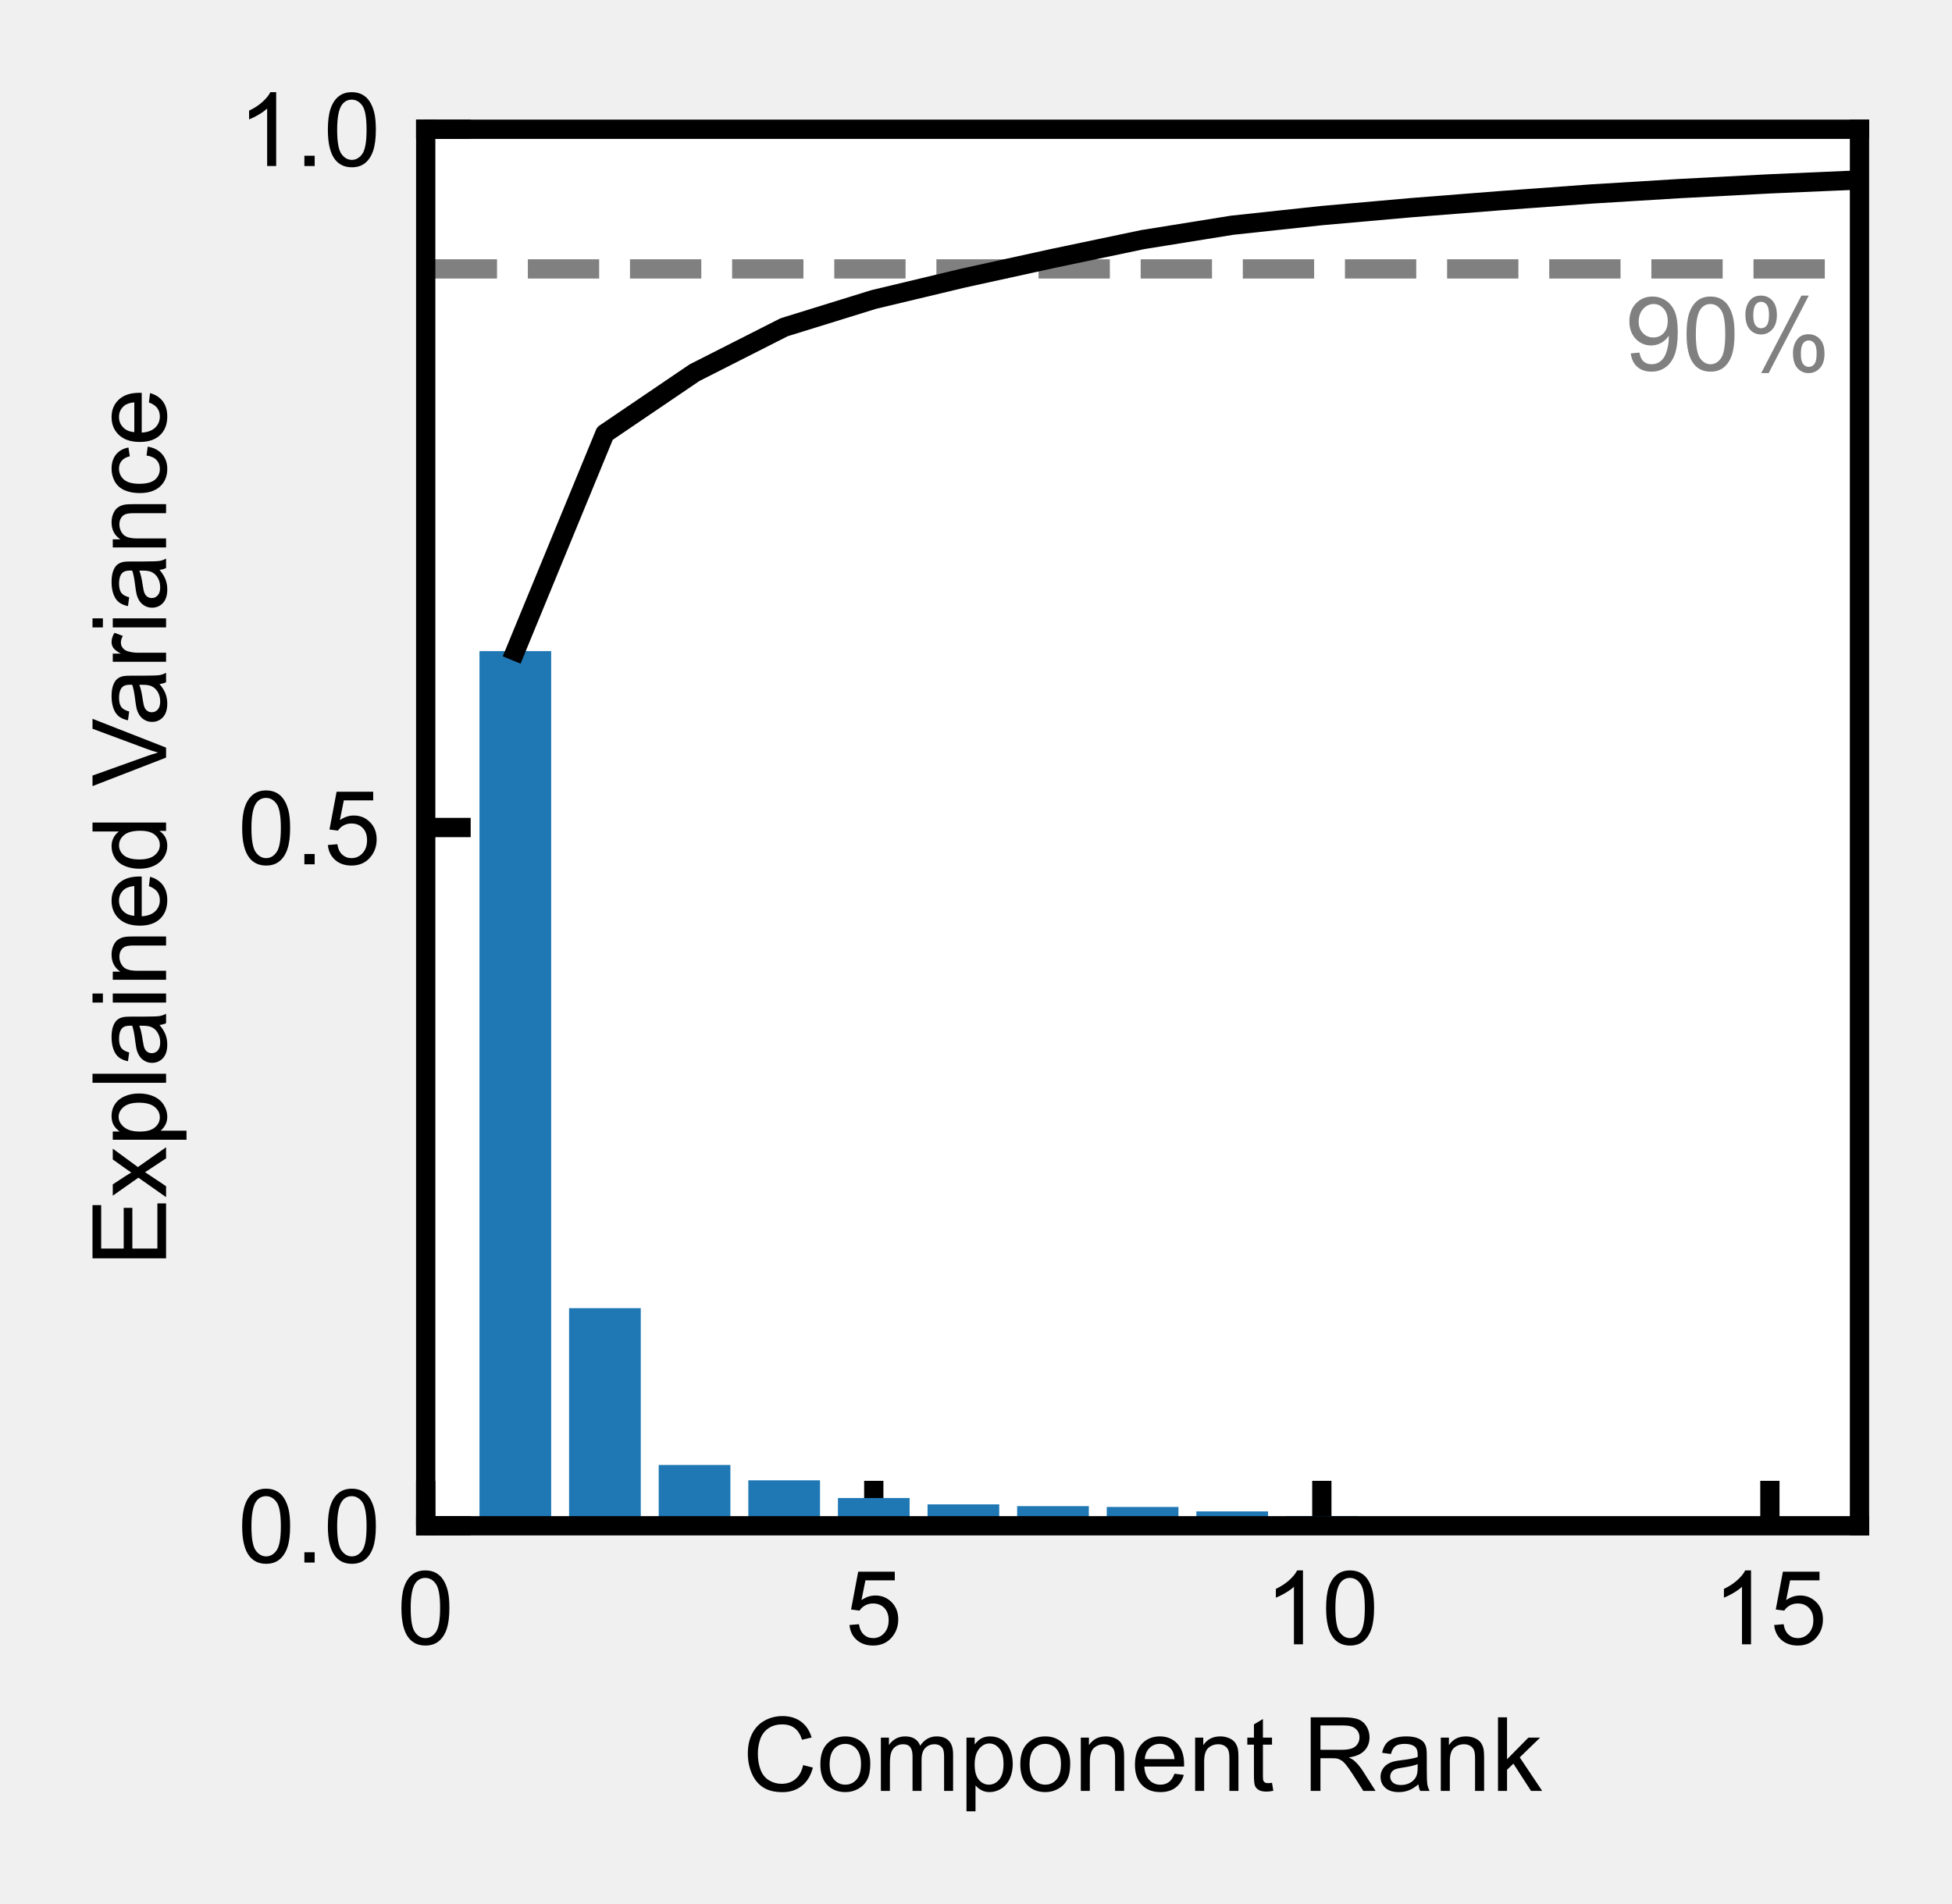
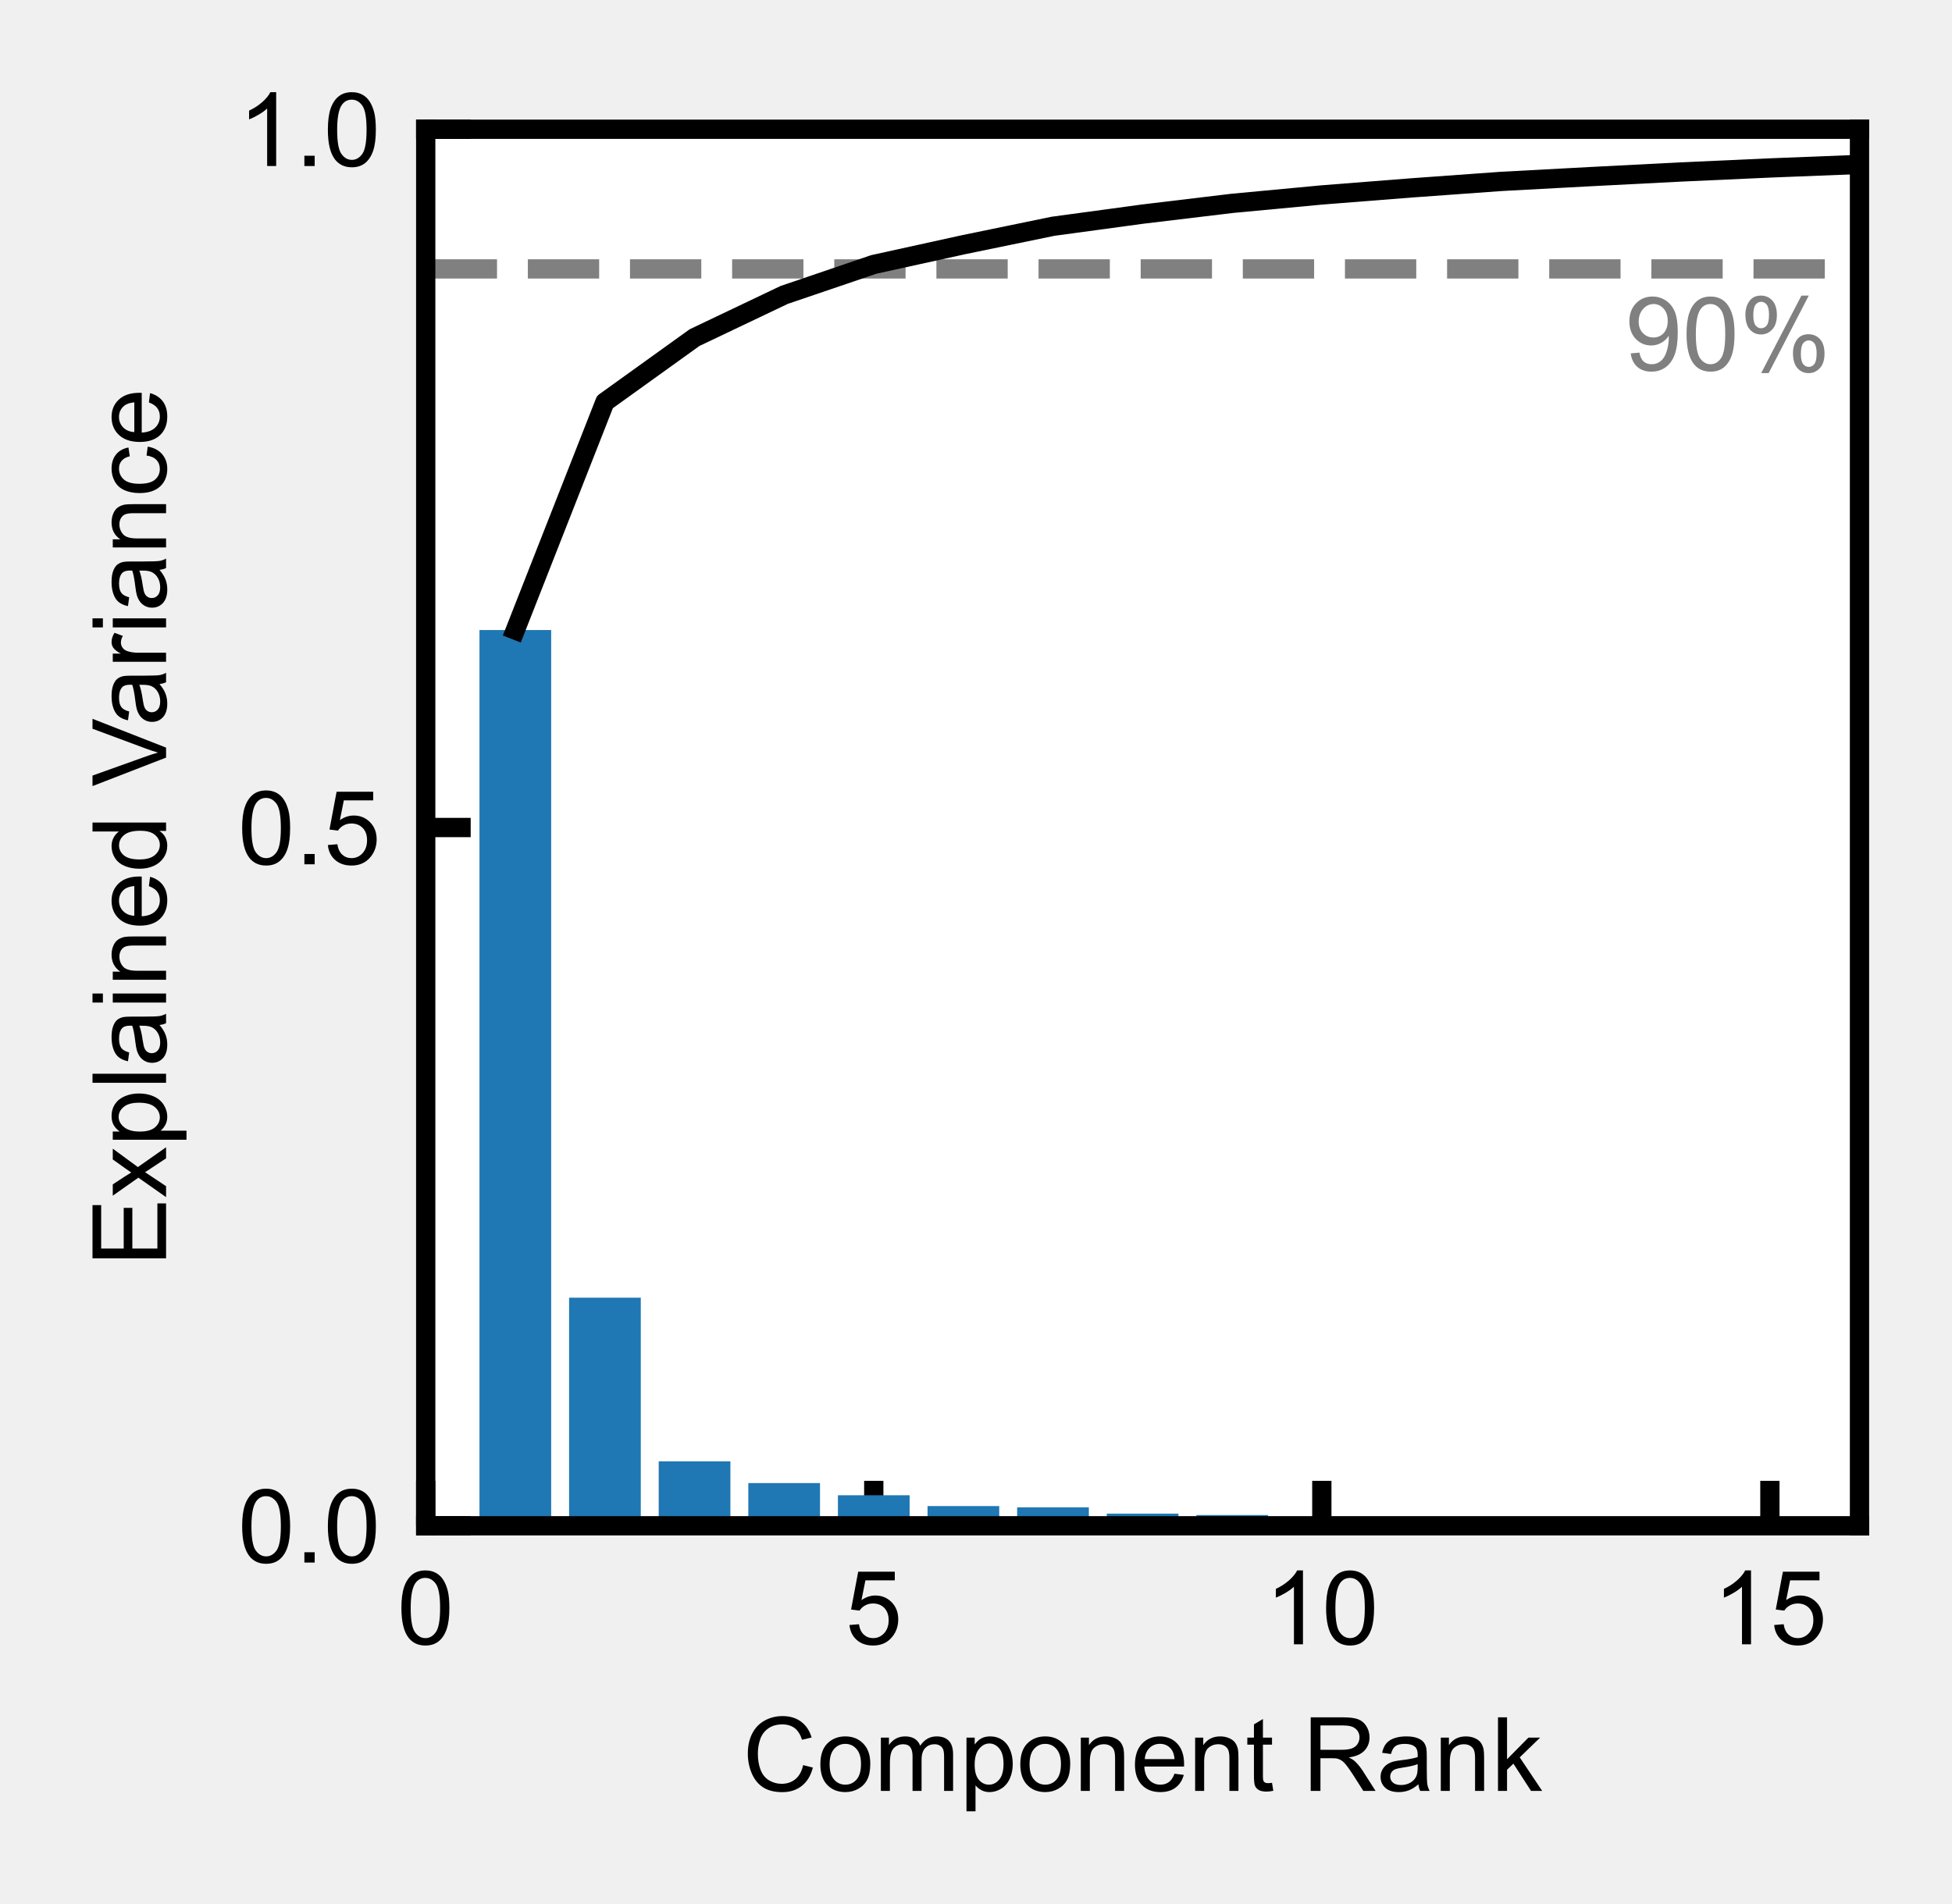
<svg xmlns="http://www.w3.org/2000/svg" xmlns:xlink="http://www.w3.org/1999/xlink" height="148.213pt" version="1.1" viewBox="0 0 151.936 148.213" width="151.936pt">
  <defs>
    <style type="text/css">*{stroke-linecap:butt;stroke-linejoin:round;}</style>
  </defs>
  <g id="figure_1">
    <g id="patch_1">
      <path d="M 0 148.213  L 151.936 148.213  L 151.936 0  L 0 0  z " style="fill:none;" />
    </g>
    <g id="axes_1">
      <g id="patch_2">
        <path d="M 33.136 118.783  L 144.736 118.783  L 144.736 10.063  L 33.136 10.063  z " style="fill:#ffffff;" />
      </g>
      <g id="line2d_1">
-         <path clip-path="url(#p76de1f9185)" d="M 33.136 20.935  L 144.736 20.935  " style="fill:none;stroke:#808080;stroke-dasharray:5.55,2.4;stroke-dashoffset:0;stroke-width:1.5;" />
+         <path clip-path="url(#p7787f6aaad)" d="M 33.136 20.935  L 144.736 20.935  " style="fill:none;stroke:#808080;stroke-dasharray:5.55,2.4;stroke-dashoffset:0;stroke-width:1.5;" />
      </g>
      <g id="matplotlib.axis_1">
        <g id="xtick_1">
          <g id="line2d_2">
            <defs>
-               <path d="M 0 0  L 0 -3.5  " id="m64b87a0419" style="stroke:#000000;stroke-width:1.5;" />
-             </defs>
-             <g>
-               <use style="stroke:#000000;stroke-width:1.5;" x="33.136" xlink:href="#m64b87a0419" y="118.783" />
+               <path d="M 0 0  L 0 -3.5  " id="m3f1807afdc" style="stroke:#000000;stroke-width:1.5;" />
+             </defs>
+             <g>
+               <use style="stroke:#000000;stroke-width:1.5;" x="33.136" xlink:href="#m3f1807afdc" y="118.783" />
            </g>
          </g>
          <g id="text_1">
            <g transform="translate(30.91187 128.0094)scale(0.08 -0.08)">
              <defs>
                <path d="M 4.156 35.297  Q 4.156 48 6.766 55.734  Q 9.375 63.484 14.516 67.672  Q 19.672 71.875 27.484 71.875  Q 33.25 71.875 37.594 69.547  Q 41.938 67.234 44.766 62.859  Q 47.609 58.5 49.219 52.219  Q 50.828 45.953 50.828 35.297  Q 50.828 22.703 48.234 14.969  Q 45.656 7.234 40.5 3  Q 35.359 -1.219 27.484 -1.219  Q 17.141 -1.219 11.234 6.203  Q 4.156 15.141 4.156 35.297  z M 13.188 35.297  Q 13.188 17.672 17.312 11.828  Q 21.438 6 27.484 6  Q 33.547 6 37.672 11.859  Q 41.797 17.719 41.797 35.297  Q 41.797 52.984 37.672 58.781  Q 33.547 64.594 27.391 64.594  Q 21.344 64.594 17.719 59.469  Q 13.188 52.938 13.188 35.297  z " id="ArialMT-48" />
              </defs>
              <use xlink:href="#ArialMT-48" />
            </g>
          </g>
        </g>
        <g id="xtick_2">
          <g id="line2d_3">
            <g>
-               <use style="stroke:#000000;stroke-width:1.5;" x="68.011" xlink:href="#m64b87a0419" y="118.783" />
+               <use style="stroke:#000000;stroke-width:1.5;" x="68.011" xlink:href="#m3f1807afdc" y="118.783" />
            </g>
          </g>
          <g id="text_2">
            <g transform="translate(65.78687 128.0094)scale(0.08 -0.08)">
              <defs>
                <path d="M 4.156 18.75  L 13.375 19.531  Q 14.406 12.797 18.141 9.391  Q 21.875 6 27.156 6  Q 33.5 6 37.891 10.781  Q 42.281 15.578 42.281 23.484  Q 42.281 31 38.062 35.344  Q 33.844 39.703 27 39.703  Q 22.75 39.703 19.328 37.766  Q 15.922 35.844 13.969 32.766  L 5.719 33.844  L 12.641 70.609  L 48.25 70.609  L 48.25 62.203  L 19.672 62.203  L 15.828 42.969  Q 22.266 47.469 29.344 47.469  Q 38.719 47.469 45.156 40.969  Q 51.609 34.469 51.609 24.266  Q 51.609 14.547 45.953 7.469  Q 39.062 -1.219 27.156 -1.219  Q 17.391 -1.219 11.203 4.25  Q 5.031 9.719 4.156 18.75  z " id="ArialMT-53" />
              </defs>
              <use xlink:href="#ArialMT-53" />
            </g>
          </g>
        </g>
        <g id="xtick_3">
          <g id="line2d_4">
            <g>
-               <use style="stroke:#000000;stroke-width:1.5;" x="102.886" xlink:href="#m64b87a0419" y="118.783" />
+               <use style="stroke:#000000;stroke-width:1.5;" x="102.886" xlink:href="#m3f1807afdc" y="118.783" />
            </g>
          </g>
          <g id="text_3">
            <g transform="translate(98.4375 128.0094)scale(0.08 -0.08)">
              <defs>
                <path d="M 37.25 0  L 28.469 0  L 28.469 56  Q 25.297 52.984 20.141 49.953  Q 14.984 46.922 10.891 45.406  L 10.891 53.906  Q 18.266 57.375 23.781 62.297  Q 29.297 67.234 31.594 71.875  L 37.25 71.875  z " id="ArialMT-49" />
              </defs>
              <use xlink:href="#ArialMT-49" />
              <use x="55.615" xlink:href="#ArialMT-48" />
            </g>
          </g>
        </g>
        <g id="xtick_4">
          <g id="line2d_5">
            <g>
-               <use style="stroke:#000000;stroke-width:1.5;" x="137.761" xlink:href="#m64b87a0419" y="118.783" />
+               <use style="stroke:#000000;stroke-width:1.5;" x="137.761" xlink:href="#m3f1807afdc" y="118.783" />
            </g>
          </g>
          <g id="text_4">
            <g transform="translate(133.3125 128.0094)scale(0.08 -0.08)">
              <use xlink:href="#ArialMT-49" />
              <use x="55.615" xlink:href="#ArialMT-53" />
            </g>
          </g>
        </g>
        <g id="text_5">
          <g transform="translate(57.80938 139.4231)scale(0.08 -0.08)">
            <defs>
              <path d="M 58.797 25.094  L 68.266 22.703  Q 65.281 11.031 57.547 4.906  Q 49.812 -1.219 38.625 -1.219  Q 27.047 -1.219 19.797 3.484  Q 12.547 8.203 8.766 17.141  Q 4.984 26.078 4.984 36.328  Q 4.984 47.516 9.25 55.828  Q 13.531 64.156 21.406 68.469  Q 29.297 72.797 38.766 72.797  Q 49.516 72.797 56.828 67.328  Q 64.156 61.859 67.047 51.953  L 57.719 49.75  Q 55.219 57.562 50.484 61.125  Q 45.75 64.703 38.578 64.703  Q 30.328 64.703 24.781 60.734  Q 19.234 56.781 16.984 50.109  Q 14.75 43.453 14.75 36.375  Q 14.75 27.25 17.406 20.438  Q 20.062 13.625 25.672 10.25  Q 31.297 6.891 37.844 6.891  Q 45.797 6.891 51.312 11.469  Q 56.844 16.062 58.797 25.094  z " id="ArialMT-67" />
              <path d="M 3.328 25.922  Q 3.328 40.328 11.328 47.266  Q 18.016 53.031 27.641 53.031  Q 38.328 53.031 45.109 46.016  Q 51.906 39.016 51.906 26.656  Q 51.906 16.656 48.906 10.906  Q 45.906 5.172 40.156 2  Q 34.422 -1.172 27.641 -1.172  Q 16.75 -1.172 10.031 5.812  Q 3.328 12.797 3.328 25.922  z M 12.359 25.922  Q 12.359 15.969 16.703 11.016  Q 21.047 6.062 27.641 6.062  Q 34.188 6.062 38.531 11.031  Q 42.875 16.016 42.875 26.219  Q 42.875 35.844 38.5 40.797  Q 34.125 45.75 27.641 45.75  Q 21.047 45.75 16.703 40.812  Q 12.359 35.891 12.359 25.922  z " id="ArialMT-111" />
              <path d="M 6.594 0  L 6.594 51.859  L 14.453 51.859  L 14.453 44.578  Q 16.891 48.391 20.938 50.703  Q 25 53.031 30.172 53.031  Q 35.938 53.031 39.625 50.641  Q 43.312 48.25 44.828 43.953  Q 50.984 53.031 60.844 53.031  Q 68.562 53.031 72.703 48.75  Q 76.859 44.484 76.859 35.594  L 76.859 0  L 68.109 0  L 68.109 32.672  Q 68.109 37.938 67.25 40.25  Q 66.406 42.578 64.156 43.984  Q 61.922 45.406 58.891 45.406  Q 53.422 45.406 49.797 41.766  Q 46.188 38.141 46.188 30.125  L 46.188 0  L 37.406 0  L 37.406 33.688  Q 37.406 39.547 35.25 42.469  Q 33.109 45.406 28.219 45.406  Q 24.516 45.406 21.359 43.453  Q 18.219 41.5 16.797 37.734  Q 15.375 33.984 15.375 26.906  L 15.375 0  z " id="ArialMT-109" />
              <path d="M 6.594 -19.875  L 6.594 51.859  L 14.594 51.859  L 14.594 45.125  Q 17.438 49.078 21 51.047  Q 24.562 53.031 29.641 53.031  Q 36.281 53.031 41.359 49.609  Q 46.438 46.188 49.016 39.953  Q 51.609 33.734 51.609 26.312  Q 51.609 18.359 48.75 11.984  Q 45.906 5.609 40.453 2.219  Q 35.016 -1.172 29 -1.172  Q 24.609 -1.172 21.109 0.688  Q 17.625 2.547 15.375 5.375  L 15.375 -19.875  z M 14.547 25.641  Q 14.547 15.625 18.594 10.844  Q 22.656 6.062 28.422 6.062  Q 34.281 6.062 38.453 11.016  Q 42.625 15.969 42.625 26.375  Q 42.625 36.281 38.547 41.203  Q 34.469 46.141 28.812 46.141  Q 23.188 46.141 18.859 40.891  Q 14.547 35.641 14.547 25.641  z " id="ArialMT-112" />
              <path d="M 6.594 0  L 6.594 51.859  L 14.5 51.859  L 14.5 44.484  Q 20.219 53.031 31 53.031  Q 35.688 53.031 39.625 51.344  Q 43.562 49.656 45.516 46.922  Q 47.469 44.188 48.25 40.438  Q 48.734 37.984 48.734 31.891  L 48.734 0  L 39.938 0  L 39.938 31.547  Q 39.938 36.922 38.906 39.578  Q 37.891 42.234 35.281 43.812  Q 32.672 45.406 29.156 45.406  Q 23.531 45.406 19.453 41.844  Q 15.375 38.281 15.375 28.328  L 15.375 0  z " id="ArialMT-110" />
              <path d="M 42.094 16.703  L 51.172 15.578  Q 49.031 7.625 43.219 3.219  Q 37.406 -1.172 28.375 -1.172  Q 17 -1.172 10.328 5.828  Q 3.656 12.844 3.656 25.484  Q 3.656 38.578 10.391 45.797  Q 17.141 53.031 27.875 53.031  Q 38.281 53.031 44.875 45.953  Q 51.469 38.875 51.469 26.031  Q 51.469 25.25 51.422 23.688  L 12.75 23.688  Q 13.234 15.141 17.578 10.594  Q 21.922 6.062 28.422 6.062  Q 33.25 6.062 36.672 8.594  Q 40.094 11.141 42.094 16.703  z M 13.234 30.906  L 42.188 30.906  Q 41.609 37.453 38.875 40.719  Q 34.672 45.797 27.984 45.797  Q 21.922 45.797 17.797 41.75  Q 13.672 37.703 13.234 30.906  z " id="ArialMT-101" />
              <path d="M 25.781 7.859  L 27.047 0.094  Q 23.344 -0.688 20.406 -0.688  Q 15.625 -0.688 12.984 0.828  Q 10.359 2.344 9.281 4.812  Q 8.203 7.281 8.203 15.188  L 8.203 45.016  L 1.766 45.016  L 1.766 51.859  L 8.203 51.859  L 8.203 64.703  L 16.938 69.969  L 16.938 51.859  L 25.781 51.859  L 25.781 45.016  L 16.938 45.016  L 16.938 14.703  Q 16.938 10.938 17.406 9.859  Q 17.875 8.797 18.922 8.156  Q 19.969 7.516 21.922 7.516  Q 23.391 7.516 25.781 7.859  z " id="ArialMT-116" />
              <path id="ArialMT-32" />
              <path d="M 7.859 0  L 7.859 71.578  L 39.594 71.578  Q 49.172 71.578 54.141 69.641  Q 59.125 67.719 62.109 62.828  Q 65.094 57.953 65.094 52.047  Q 65.094 44.438 60.156 39.203  Q 55.219 33.984 44.922 32.562  Q 48.688 30.766 50.641 29  Q 54.781 25.203 58.5 19.484  L 70.953 0  L 59.031 0  L 49.562 14.891  Q 45.406 21.344 42.719 24.75  Q 40.047 28.172 37.922 29.531  Q 35.797 30.906 33.594 31.453  Q 31.984 31.781 28.328 31.781  L 17.328 31.781  L 17.328 0  z M 17.328 39.984  L 37.703 39.984  Q 44.188 39.984 47.844 41.328  Q 51.516 42.672 53.422 45.625  Q 55.328 48.578 55.328 52.047  Q 55.328 57.125 51.641 60.391  Q 47.953 63.672 39.984 63.672  L 17.328 63.672  z " id="ArialMT-82" />
              <path d="M 40.438 6.391  Q 35.547 2.25 31.031 0.531  Q 26.516 -1.172 21.344 -1.172  Q 12.797 -1.172 8.203 3  Q 3.609 7.172 3.609 13.672  Q 3.609 17.484 5.344 20.625  Q 7.078 23.781 9.891 25.688  Q 12.703 27.594 16.219 28.562  Q 18.797 29.25 24.031 29.891  Q 34.672 31.156 39.703 32.906  Q 39.75 34.719 39.75 35.203  Q 39.75 40.578 37.25 42.781  Q 33.891 45.75 27.25 45.75  Q 21.047 45.75 18.094 43.578  Q 15.141 41.406 13.719 35.891  L 5.125 37.062  Q 6.297 42.578 8.984 45.969  Q 11.672 49.359 16.75 51.188  Q 21.828 53.031 28.516 53.031  Q 35.156 53.031 39.297 51.469  Q 43.453 49.906 45.406 47.531  Q 47.359 45.172 48.141 41.547  Q 48.578 39.312 48.578 33.453  L 48.578 21.734  Q 48.578 9.469 49.141 6.219  Q 49.703 2.984 51.375 0  L 42.188 0  Q 40.828 2.734 40.438 6.391  z M 39.703 26.031  Q 34.906 24.078 25.344 22.703  Q 19.922 21.922 17.672 20.938  Q 15.438 19.969 14.203 18.094  Q 12.984 16.219 12.984 13.922  Q 12.984 10.406 15.641 8.062  Q 18.312 5.719 23.438 5.719  Q 28.516 5.719 32.469 7.938  Q 36.422 10.156 38.281 14.016  Q 39.703 17 39.703 22.797  z " id="ArialMT-97" />
              <path d="M 6.641 0  L 6.641 71.578  L 15.438 71.578  L 15.438 30.766  L 36.234 51.859  L 47.609 51.859  L 27.781 32.625  L 49.609 0  L 38.766 0  L 21.625 26.516  L 15.438 20.562  L 15.438 0  z " id="ArialMT-107" />
            </defs>
            <use xlink:href="#ArialMT-67" />
            <use x="72.217" xlink:href="#ArialMT-111" />
            <use x="127.832" xlink:href="#ArialMT-109" />
            <use x="211.133" xlink:href="#ArialMT-112" />
            <use x="266.748" xlink:href="#ArialMT-111" />
            <use x="322.363" xlink:href="#ArialMT-110" />
            <use x="377.979" xlink:href="#ArialMT-101" />
            <use x="433.594" xlink:href="#ArialMT-110" />
            <use x="489.209" xlink:href="#ArialMT-116" />
            <use x="516.992" xlink:href="#ArialMT-32" />
            <use x="544.775" xlink:href="#ArialMT-82" />
            <use x="616.992" xlink:href="#ArialMT-97" />
            <use x="672.607" xlink:href="#ArialMT-110" />
            <use x="728.223" xlink:href="#ArialMT-107" />
          </g>
        </g>
      </g>
      <g id="matplotlib.axis_2">
        <g id="ytick_1">
          <g id="line2d_6">
            <defs>
-               <path d="M 0 0  L 3.5 0  " id="md090ee45fb" style="stroke:#000000;stroke-width:1.5;" />
-             </defs>
-             <g>
-               <use style="stroke:#000000;stroke-width:1.5;" x="33.136" xlink:href="#md090ee45fb" y="118.783" />
+               <path d="M 0 0  L 3.5 0  " id="m4826b87139" style="stroke:#000000;stroke-width:1.5;" />
+             </defs>
+             <g>
+               <use style="stroke:#000000;stroke-width:1.5;" x="33.136" xlink:href="#m4826b87139" y="118.783" />
            </g>
          </g>
          <g id="text_6">
            <g transform="translate(18.51625 121.6462)scale(0.08 -0.08)">
              <defs>
                <path d="M 9.078 0  L 9.078 10.016  L 19.094 10.016  L 19.094 0  z " id="ArialMT-46" />
              </defs>
              <use xlink:href="#ArialMT-48" />
              <use x="55.615" xlink:href="#ArialMT-46" />
              <use x="83.398" xlink:href="#ArialMT-48" />
            </g>
          </g>
        </g>
        <g id="ytick_2">
          <g id="line2d_7">
            <g>
-               <use style="stroke:#000000;stroke-width:1.5;" x="33.136" xlink:href="#md090ee45fb" y="64.423" />
+               <use style="stroke:#000000;stroke-width:1.5;" x="33.136" xlink:href="#m4826b87139" y="64.423" />
            </g>
          </g>
          <g id="text_7">
            <g transform="translate(18.51625 67.28625)scale(0.08 -0.08)">
              <use xlink:href="#ArialMT-48" />
              <use x="55.615" xlink:href="#ArialMT-46" />
              <use x="83.398" xlink:href="#ArialMT-53" />
            </g>
          </g>
        </g>
        <g id="ytick_3">
          <g id="line2d_8">
            <g>
-               <use style="stroke:#000000;stroke-width:1.5;" x="33.136" xlink:href="#md090ee45fb" y="10.063" />
+               <use style="stroke:#000000;stroke-width:1.5;" x="33.136" xlink:href="#m4826b87139" y="10.063" />
            </g>
          </g>
          <g id="text_8">
            <g transform="translate(18.51625 12.92625)scale(0.08 -0.08)">
              <use xlink:href="#ArialMT-49" />
              <use x="55.615" xlink:href="#ArialMT-46" />
              <use x="83.398" xlink:href="#ArialMT-48" />
            </g>
          </g>
        </g>
        <g id="text_9">
          <g transform="translate(12.92625 98.59313)rotate(-90)scale(0.08 -0.08)">
            <defs>
              <path d="M 7.906 0  L 7.906 71.578  L 59.672 71.578  L 59.672 63.141  L 17.391 63.141  L 17.391 41.219  L 56.984 41.219  L 56.984 32.812  L 17.391 32.812  L 17.391 8.453  L 61.328 8.453  L 61.328 0  z " id="ArialMT-69" />
              <path d="M 0.734 0  L 19.672 26.953  L 2.156 51.859  L 13.141 51.859  L 21.094 39.703  Q 23.344 36.234 24.703 33.891  Q 26.859 37.109 28.656 39.594  L 37.406 51.859  L 47.906 51.859  L 29.984 27.438  L 49.266 0  L 38.484 0  L 27.828 16.109  L 25 20.453  L 11.375 0  z " id="ArialMT-120" />
              <path d="M 6.391 0  L 6.391 71.578  L 15.188 71.578  L 15.188 0  z " id="ArialMT-108" />
              <path d="M 6.641 61.469  L 6.641 71.578  L 15.438 71.578  L 15.438 61.469  z M 6.641 0  L 6.641 51.859  L 15.438 51.859  L 15.438 0  z " id="ArialMT-105" />
              <path d="M 40.234 0  L 40.234 6.547  Q 35.297 -1.172 25.734 -1.172  Q 19.531 -1.172 14.328 2.25  Q 9.125 5.672 6.266 11.797  Q 3.422 17.922 3.422 25.875  Q 3.422 33.641 6 39.969  Q 8.594 46.297 13.766 49.656  Q 18.953 53.031 25.344 53.031  Q 30.031 53.031 33.688 51.047  Q 37.359 49.078 39.656 45.906  L 39.656 71.578  L 48.391 71.578  L 48.391 0  z M 12.453 25.875  Q 12.453 15.922 16.641 10.984  Q 20.844 6.062 26.562 6.062  Q 32.328 6.062 36.344 10.766  Q 40.375 15.484 40.375 25.141  Q 40.375 35.797 36.266 40.766  Q 32.172 45.75 26.172 45.75  Q 20.312 45.75 16.375 40.969  Q 12.453 36.188 12.453 25.875  z " id="ArialMT-100" />
              <path d="M 28.172 0  L 0.438 71.578  L 10.688 71.578  L 29.297 19.578  Q 31.547 13.328 33.062 7.859  Q 34.719 13.719 36.922 19.578  L 56.25 71.578  L 65.922 71.578  L 37.891 0  z " id="ArialMT-86" />
              <path d="M 6.5 0  L 6.5 51.859  L 14.406 51.859  L 14.406 44  Q 17.438 49.516 20 51.266  Q 22.562 53.031 25.641 53.031  Q 30.078 53.031 34.672 50.203  L 31.641 42.047  Q 28.422 43.953 25.203 43.953  Q 22.312 43.953 20.016 42.219  Q 17.719 40.484 16.75 37.406  Q 15.281 32.719 15.281 27.156  L 15.281 0  z " id="ArialMT-114" />
              <path d="M 40.438 19  L 49.078 17.875  Q 47.656 8.938 41.812 3.875  Q 35.984 -1.172 27.484 -1.172  Q 16.844 -1.172 10.375 5.781  Q 3.906 12.75 3.906 25.734  Q 3.906 34.125 6.688 40.422  Q 9.469 46.734 15.156 49.875  Q 20.844 53.031 27.547 53.031  Q 35.984 53.031 41.359 48.75  Q 46.734 44.484 48.25 36.625  L 39.703 35.297  Q 38.484 40.531 35.375 43.156  Q 32.281 45.797 27.875 45.797  Q 21.234 45.797 17.078 41.031  Q 12.938 36.281 12.938 25.984  Q 12.938 15.531 16.938 10.797  Q 20.953 6.062 27.391 6.062  Q 32.562 6.062 36.031 9.234  Q 39.5 12.406 40.438 19  z " id="ArialMT-99" />
            </defs>
            <use xlink:href="#ArialMT-69" />
            <use x="66.699" xlink:href="#ArialMT-120" />
            <use x="116.699" xlink:href="#ArialMT-112" />
            <use x="172.314" xlink:href="#ArialMT-108" />
            <use x="194.531" xlink:href="#ArialMT-97" />
            <use x="250.146" xlink:href="#ArialMT-105" />
            <use x="272.363" xlink:href="#ArialMT-110" />
            <use x="327.979" xlink:href="#ArialMT-101" />
            <use x="383.594" xlink:href="#ArialMT-100" />
            <use x="439.209" xlink:href="#ArialMT-32" />
            <use x="466.992" xlink:href="#ArialMT-86" />
            <use x="526.316" xlink:href="#ArialMT-97" />
            <use x="581.932" xlink:href="#ArialMT-114" />
            <use x="615.232" xlink:href="#ArialMT-105" />
            <use x="637.449" xlink:href="#ArialMT-97" />
            <use x="693.064" xlink:href="#ArialMT-110" />
            <use x="748.68" xlink:href="#ArialMT-99" />
            <use x="798.68" xlink:href="#ArialMT-101" />
          </g>
        </g>
      </g>
      <g id="patch_3">
-         <path clip-path="url(#p76de1f9185)" d="M 37.321 118.783  L 42.901 118.783  L 42.901 50.688  L 37.321 50.688  z " style="fill:#1f77b4;" />
+         <path clip-path="url(#p7787f6aaad)" d="M 37.321 118.783  L 42.901 118.783  L 42.901 49.05  L 37.321 49.05  z " style="fill:#1f77b4;" />
      </g>
      <g id="patch_4">
-         <path clip-path="url(#p76de1f9185)" d="M 44.296 118.783  L 49.876 118.783  L 49.876 101.841  L 44.296 101.841  z " style="fill:#1f77b4;" />
+         <path clip-path="url(#p7787f6aaad)" d="M 44.296 118.783  L 49.876 118.783  L 49.876 101.029  L 44.296 101.029  z " style="fill:#1f77b4;" />
      </g>
      <g id="patch_5">
-         <path clip-path="url(#p76de1f9185)" d="M 51.271 118.783  L 56.851 118.783  L 56.851 114.049  L 51.271 114.049  z " style="fill:#1f77b4;" />
+         <path clip-path="url(#p7787f6aaad)" d="M 51.271 118.783  L 56.851 118.783  L 56.851 113.771  L 51.271 113.771  z " style="fill:#1f77b4;" />
      </g>
      <g id="patch_6">
-         <path clip-path="url(#p76de1f9185)" d="M 58.246 118.783  L 63.826 118.783  L 63.826 115.246  L 58.246 115.246  z " style="fill:#1f77b4;" />
+         <path clip-path="url(#p7787f6aaad)" d="M 58.246 118.783  L 63.826 118.783  L 63.826 115.46  L 58.246 115.46  z " style="fill:#1f77b4;" />
      </g>
      <g id="patch_7">
-         <path clip-path="url(#p76de1f9185)" d="M 65.221 118.783  L 70.801 118.783  L 70.801 116.622  L 65.221 116.622  z " style="fill:#1f77b4;" />
+         <path clip-path="url(#p7787f6aaad)" d="M 65.221 118.783  L 70.801 118.783  L 70.801 116.409  L 65.221 116.409  z " style="fill:#1f77b4;" />
      </g>
      <g id="patch_8">
-         <path clip-path="url(#p76de1f9185)" d="M 72.196 118.783  L 77.776 118.783  L 77.776 117.116  L 72.196 117.116  z " style="fill:#1f77b4;" />
+         <path clip-path="url(#p7787f6aaad)" d="M 72.196 118.783  L 77.776 118.783  L 77.776 117.249  L 72.196 117.249  z " style="fill:#1f77b4;" />
      </g>
      <g id="patch_9">
-         <path clip-path="url(#p76de1f9185)" d="M 79.171 118.783  L 84.751 118.783  L 84.751 117.254  L 79.171 117.254  z " style="fill:#1f77b4;" />
+         <path clip-path="url(#p7787f6aaad)" d="M 79.171 118.783  L 84.751 118.783  L 84.751 117.346  L 79.171 117.346  z " style="fill:#1f77b4;" />
      </g>
      <g id="patch_10">
-         <path clip-path="url(#p76de1f9185)" d="M 86.146 118.783  L 91.726 118.783  L 91.726 117.32  L 86.146 117.32  z " style="fill:#1f77b4;" />
+         <path clip-path="url(#p7787f6aaad)" d="M 86.146 118.783  L 91.726 118.783  L 91.726 117.836  L 86.146 117.836  z " style="fill:#1f77b4;" />
      </g>
      <g id="patch_11">
-         <path clip-path="url(#p76de1f9185)" d="M 93.121 118.783  L 98.701 118.783  L 98.701 117.662  L 93.121 117.662  z " style="fill:#1f77b4;" />
+         <path clip-path="url(#p7787f6aaad)" d="M 93.121 118.783  L 98.701 118.783  L 98.701 117.946  L 93.121 117.946  z " style="fill:#1f77b4;" />
      </g>
      <g id="patch_12">
-         <path clip-path="url(#p76de1f9185)" d="M 100.096 118.783  L 105.676 118.783  L 105.676 118.033  L 100.096 118.033  z " style="fill:#1f77b4;" />
+         <path clip-path="url(#p7787f6aaad)" d="M 100.096 118.783  L 105.676 118.783  L 105.676 118.128  L 100.096 118.128  z " style="fill:#1f77b4;" />
      </g>
      <g id="patch_13">
-         <path clip-path="url(#p76de1f9185)" d="M 107.071 118.783  L 112.651 118.783  L 112.651 118.166  L 107.071 118.166  z " style="fill:#1f77b4;" />
+         <path clip-path="url(#p7787f6aaad)" d="M 107.071 118.783  L 112.651 118.783  L 112.651 118.234  L 107.071 118.234  z " style="fill:#1f77b4;" />
      </g>
      <g id="patch_14">
-         <path clip-path="url(#p76de1f9185)" d="M 114.046 118.783  L 119.626 118.783  L 119.626 118.234  L 114.046 118.234  z " style="fill:#1f77b4;" />
+         <path clip-path="url(#p7787f6aaad)" d="M 114.046 118.783  L 119.626 118.783  L 119.626 118.279  L 114.046 118.279  z " style="fill:#1f77b4;" />
      </g>
      <g id="patch_15">
-         <path clip-path="url(#p76de1f9185)" d="M 121.021 118.783  L 126.601 118.783  L 126.601 118.271  L 121.021 118.271  z " style="fill:#1f77b4;" />
+         <path clip-path="url(#p7787f6aaad)" d="M 121.021 118.783  L 126.601 118.783  L 126.601 118.409  L 121.021 118.409  z " style="fill:#1f77b4;" />
      </g>
      <g id="patch_16">
-         <path clip-path="url(#p76de1f9185)" d="M 127.996 118.783  L 133.576 118.783  L 133.576 118.357  L 127.996 118.357  z " style="fill:#1f77b4;" />
+         <path clip-path="url(#p7787f6aaad)" d="M 127.996 118.783  L 133.576 118.783  L 133.576 118.424  L 127.996 118.424  z " style="fill:#1f77b4;" />
      </g>
      <g id="patch_17">
-         <path clip-path="url(#p76de1f9185)" d="M 134.971 118.783  L 140.551 118.783  L 140.551 118.418  L 134.971 118.418  z " style="fill:#1f77b4;" />
+         <path clip-path="url(#p7787f6aaad)" d="M 134.971 118.783  L 140.551 118.783  L 140.551 118.469  L 134.971 118.469  z " style="fill:#1f77b4;" />
      </g>
      <g id="patch_18">
-         <path clip-path="url(#p76de1f9185)" d="M 141.946 118.783  L 147.526 118.783  L 147.526 118.48  L 141.946 118.48  z " style="fill:#1f77b4;" />
+         <path clip-path="url(#p7787f6aaad)" d="M 141.946 118.783  L 147.526 118.783  L 147.526 118.508  L 141.946 118.508  z " style="fill:#1f77b4;" />
      </g>
      <g id="line2d_9">
-         <path clip-path="url(#p76de1f9185)" d="M 40.111 50.688  L 47.086 33.746  L 54.061 29.012  L 61.036 25.475  L 68.011 23.314  L 74.986 21.647  L 81.961 20.118  L 88.936 18.655  L 95.911 17.534  L 102.886 16.784  L 109.861 16.166  L 116.836 15.618  L 123.811 15.106  L 130.786 14.679  L 137.761 14.313  L 144.736 14.01  " style="fill:none;stroke:#000000;stroke-linecap:square;stroke-width:1.5;" />
+         <path clip-path="url(#p7787f6aaad)" d="M 40.111 49.05  L 47.086 31.297  L 54.061 26.284  L 61.036 22.961  L 68.011 20.587  L 74.986 19.053  L 81.961 17.616  L 88.936 16.669  L 95.911 15.832  L 102.886 15.177  L 109.861 14.628  L 116.836 14.124  L 123.811 13.75  L 130.786 13.391  L 137.761 13.076  L 144.736 12.801  " style="fill:none;stroke:#000000;stroke-linecap:square;stroke-width:1.5;" />
      </g>
      <g id="patch_19">
        <path d="M 33.136 118.783  L 33.136 10.063  " style="fill:none;stroke:#000000;stroke-linecap:square;stroke-linejoin:miter;stroke-width:1.5;" />
      </g>
      <g id="patch_20">
        <path d="M 144.736 118.783  L 144.736 10.063  " style="fill:none;stroke:#000000;stroke-linecap:square;stroke-linejoin:miter;stroke-width:1.5;" />
      </g>
      <g id="patch_21">
        <path d="M 33.136 118.783  L 144.736 118.783  " style="fill:none;stroke:#000000;stroke-linecap:square;stroke-linejoin:miter;stroke-width:1.5;" />
      </g>
      <g id="patch_22">
        <path d="M 33.136 10.063  L 144.736 10.063  " style="fill:none;stroke:#000000;stroke-linecap:square;stroke-linejoin:miter;stroke-width:1.5;" />
      </g>
      <g id="text_10">
        <g style="fill:#808080;" transform="translate(126.493 28.83578)scale(0.08 -0.08)">
          <defs>
            <path d="M 5.469 16.547  L 13.922 17.328  Q 14.984 11.375 18.016 8.688  Q 21.047 6 25.781 6  Q 29.828 6 32.875 7.859  Q 35.938 9.719 37.891 12.812  Q 39.844 15.922 41.156 21.188  Q 42.484 26.469 42.484 31.938  Q 42.484 32.516 42.438 33.688  Q 39.797 29.5 35.234 26.875  Q 30.672 24.266 25.344 24.266  Q 16.453 24.266 10.297 30.703  Q 4.156 37.156 4.156 47.703  Q 4.156 58.594 10.578 65.234  Q 17 71.875 26.656 71.875  Q 33.641 71.875 39.422 68.109  Q 45.219 64.359 48.219 57.391  Q 51.219 50.438 51.219 37.25  Q 51.219 23.531 48.234 15.406  Q 45.266 7.281 39.375 3.031  Q 33.5 -1.219 25.594 -1.219  Q 17.188 -1.219 11.859 3.438  Q 6.547 8.109 5.469 16.547  z M 41.453 48.141  Q 41.453 55.719 37.422 60.156  Q 33.406 64.594 27.734 64.594  Q 21.875 64.594 17.531 59.812  Q 13.188 55.031 13.188 47.406  Q 13.188 40.578 17.312 36.297  Q 21.438 32.031 27.484 32.031  Q 33.594 32.031 37.516 36.297  Q 41.453 40.578 41.453 48.141  z " id="ArialMT-57" />
            <path d="M 5.812 54.391  Q 5.812 62.062 9.672 67.422  Q 13.531 72.797 20.844 72.797  Q 27.594 72.797 32 67.984  Q 36.422 63.188 36.422 53.859  Q 36.422 44.781 31.953 39.875  Q 27.484 34.969 20.953 34.969  Q 14.453 34.969 10.125 39.797  Q 5.812 44.625 5.812 54.391  z M 21.094 66.75  Q 17.828 66.75 15.656 63.906  Q 13.484 61.078 13.484 53.516  Q 13.484 46.625 15.672 43.812  Q 17.875 41.016 21.094 41.016  Q 24.422 41.016 26.594 43.844  Q 28.766 46.688 28.766 54.203  Q 28.766 61.141 26.562 63.938  Q 24.359 66.75 21.094 66.75  z M 21.141 -2.641  L 60.297 72.797  L 67.438 72.797  L 28.422 -2.641  z M 52.094 16.797  Q 52.094 24.516 55.953 29.859  Q 59.812 35.203 67.188 35.203  Q 73.922 35.203 78.344 30.391  Q 82.766 25.594 82.766 16.266  Q 82.766 7.172 78.297 2.266  Q 73.828 -2.641 67.234 -2.641  Q 60.75 -2.641 56.422 2.219  Q 52.094 7.078 52.094 16.797  z M 67.438 29.156  Q 64.109 29.156 61.938 26.312  Q 59.766 23.484 59.766 15.922  Q 59.766 9.078 61.953 6.25  Q 64.156 3.422 67.391 3.422  Q 70.75 3.422 72.922 6.25  Q 75.094 9.078 75.094 16.609  Q 75.094 23.531 72.891 26.344  Q 70.703 29.156 67.438 29.156  z " id="ArialMT-37" />
          </defs>
          <use xlink:href="#ArialMT-57" />
          <use x="55.615" xlink:href="#ArialMT-48" />
          <use x="111.23" xlink:href="#ArialMT-37" />
        </g>
      </g>
    </g>
  </g>
  <defs>
-     <clipPath id="p76de1f9185">
+     <clipPath id="p7787f6aaad">
      <rect height="108.72" width="111.6" x="33.136" y="10.063" />
    </clipPath>
  </defs>
</svg>
